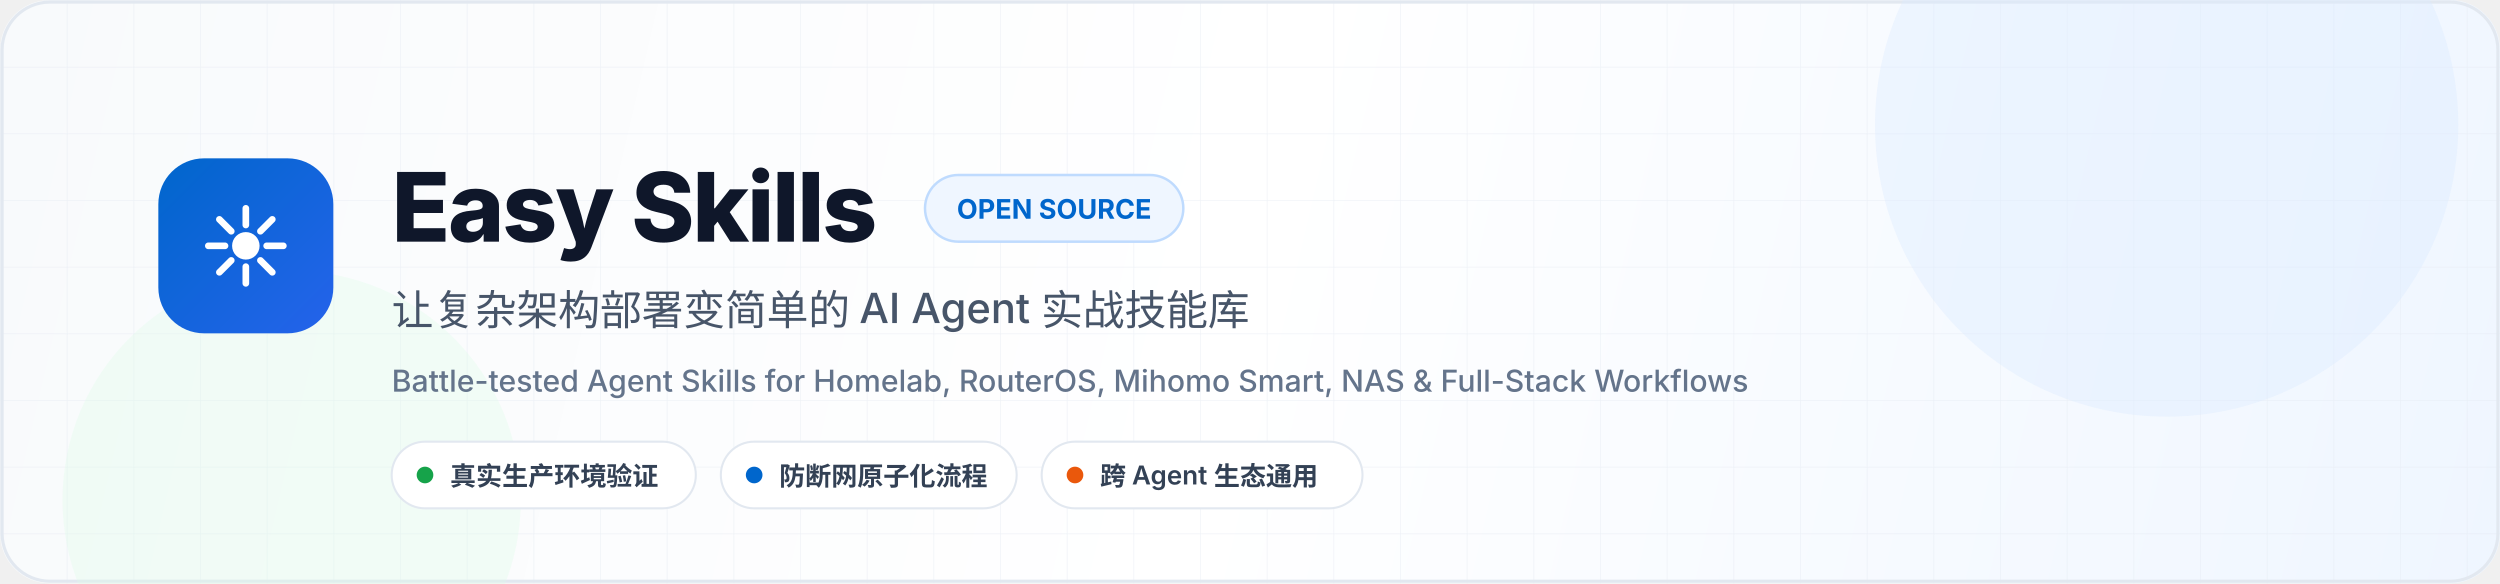
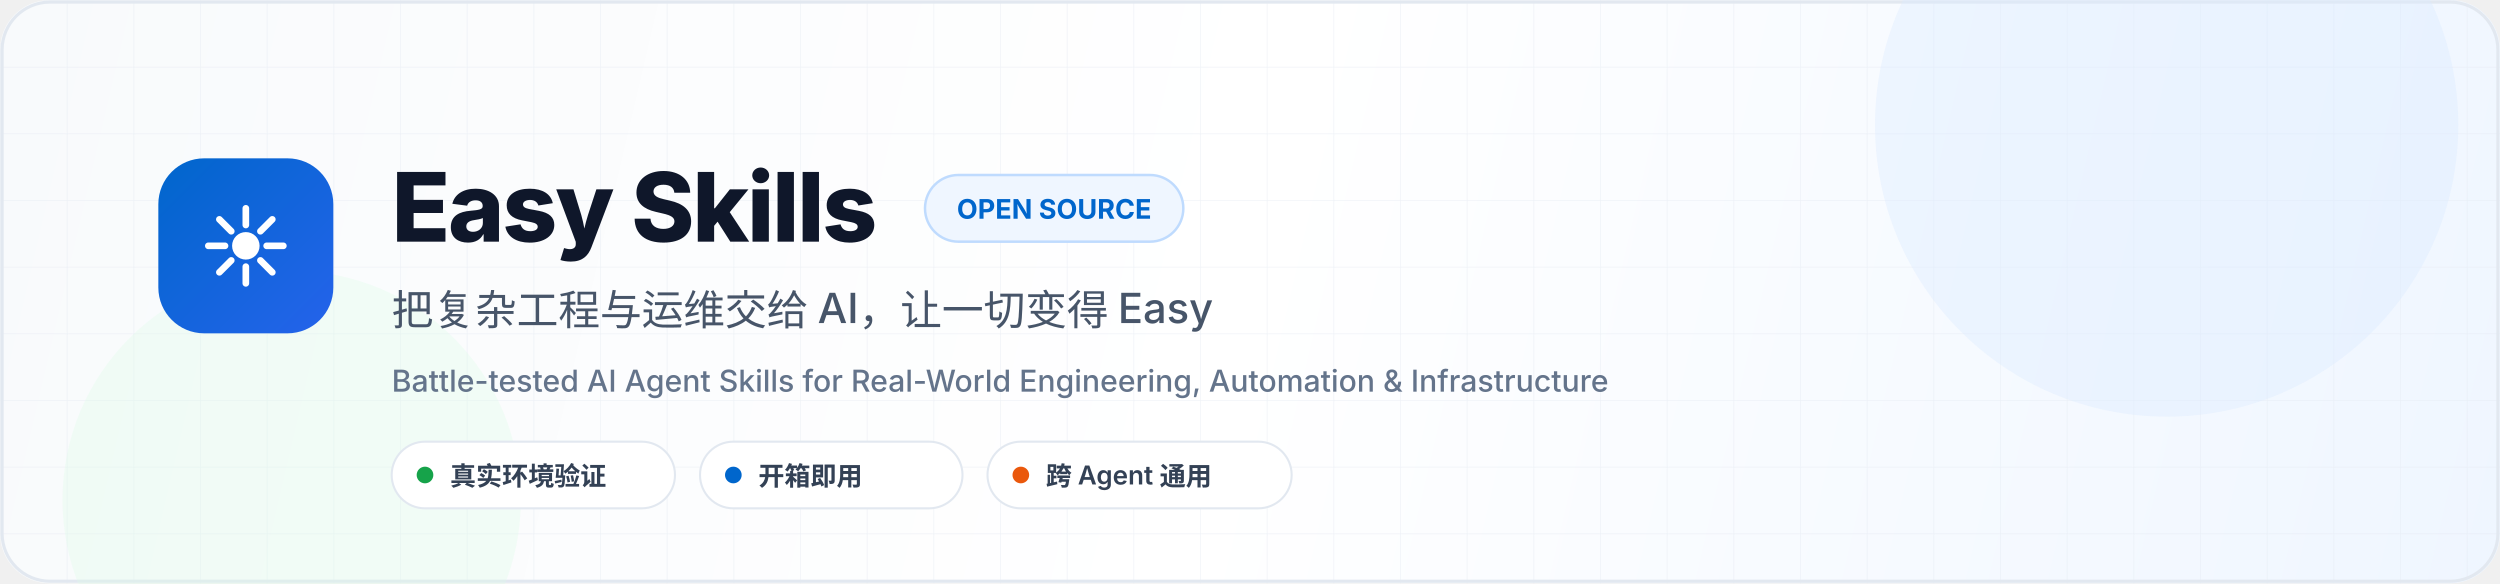
<svg xmlns="http://www.w3.org/2000/svg" width="1200" height="280" viewBox="0 0 1200 280" fill="none">
  <defs>
    <linearGradient id="bgGrad" x1="0" y1="0" x2="1200" y2="280" gradientUnits="userSpaceOnUse">
      <stop offset="0%" stop-color="#F8FAFC" />
      <stop offset="50%" stop-color="#FFFFFF" />
      <stop offset="100%" stop-color="#EFF6FF" />
    </linearGradient>
    <linearGradient id="accentGrad" x1="0" y1="0" x2="1" y2="1">
      <stop offset="0%" stop-color="#0066CC" />
      <stop offset="100%" stop-color="#2563EB" />
    </linearGradient>
    <pattern id="grid" width="32" height="32" patternUnits="userSpaceOnUse">
      <path d="M 32 0 L 0 0 0 32" fill="none" stroke="#E2E8F0" stroke-width="0.6" opacity="0.55" />
    </pattern>
  </defs>
  <rect width="1200" height="280" rx="24" fill="url(#bgGrad)" />
  <rect width="1200" height="280" rx="24" fill="url(#grid)" />
  <rect x="1" y="1" width="1198" height="278" rx="23" stroke="#E2E8F0" stroke-width="1.5" />
  <circle cx="1040" cy="60" r="140" fill="#DBEAFE" opacity="0.38" />
  <circle cx="140" cy="240" r="110" fill="#DCFCE7" opacity="0.32" />
  <rect x="76" y="76" width="84" height="84" rx="22" fill="url(#accentGrad)" />
  <g stroke="#FFFFFF" stroke-width="3.2" stroke-linecap="round" stroke-linejoin="round" transform="translate(96,96)">
    <path d="M22 4v8" />
    <path d="M22 32v8" />
    <path d="M4 22h8" />
    <path d="M32 22h8" />
    <path d="M9.3 9.3l5.7 5.7" />
    <path d="M29 29l5.7 5.7" />
    <path d="M9.3 34.7l5.7-5.7" />
    <path d="M29 15l5.7-5.7" />
    <circle cx="22" cy="22" r="5" fill="#FFFFFF" />
  </g>
  <text x="188" y="116" font-family="-apple-system, BlinkMacSystemFont, 'SF Pro Display', 'PingFang SC', 'Helvetica Neue', sans-serif" font-size="46" font-weight="800" fill="#0F172A" letter-spacing="-1">Easy Skills</text>
  <rect x="444" y="84" width="124" height="32" rx="16" fill="#EFF6FF" stroke="#BFDBFE" stroke-width="1.2" />
  <text x="506" y="105" text-anchor="middle" font-family="-apple-system, BlinkMacSystemFont, 'SF Pro Text', sans-serif" font-size="13" font-weight="700" fill="#0066CC">OPEN SOURCE</text>
-   <text x="188" y="156" font-family="-apple-system, BlinkMacSystemFont, 'SF Pro Text', 'PingFang SC', sans-serif" font-size="20" font-weight="500" fill="#475569">让复杂架构部署变简单的 AI Agent 实战技能库</text>
-   <text x="188" y="188" font-family="-apple-system, BlinkMacSystemFont, 'SF Pro Text', sans-serif" font-size="14.5" font-weight="500" fill="#64748B">Battle-tested Agent Skills for Homelab, RouterOS, Mihomo Smart, NAS &amp; Full-Stack Workflows</text>
+   <text x="188" y="156" font-family="-apple-system, BlinkMacSystemFont, 'SF Pro Text', 'PingFang SC', sans-serif" font-size="20" font-weight="500" fill="#475569">把复杂工程与运维交给 AI，让一切变得 Easy</text>
+   <text x="188" y="188" font-family="-apple-system, BlinkMacSystemFont, 'SF Pro Text', sans-serif" font-size="14.5" font-weight="500" fill="#64748B">Battle-tested AI Agent Skills for Real-World Engineering, Automation &amp; Infrastructure</text>
  <g transform="translate(188, 212)">
-     <rect x="0" y="0" width="146" height="32" rx="16" fill="#FFFFFF" stroke="#E2E8F0" />
+     <rect x="0" y="0" width="136" height="32" rx="16" fill="#FFFFFF" stroke="#E2E8F0" />
    <circle cx="16" cy="16" r="4" fill="#16A34A" />
-     <text x="28" y="21" font-family="-apple-system, 'PingFang SC', sans-serif" font-size="12.5" font-weight="600" fill="#334155">真实生产环境验证</text>
-     <rect x="158" y="0" width="142" height="32" rx="16" fill="#FFFFFF" stroke="#E2E8F0" />
-     <circle cx="174" cy="16" r="4" fill="#0066CC" />
-     <text x="186" y="21" font-family="-apple-system, 'PingFang SC', sans-serif" font-size="12.5" font-weight="600" fill="#334155">防断网原子化流程</text>
-     <rect x="312" y="0" width="154" height="32" rx="16" fill="#FFFFFF" stroke="#E2E8F0" />
-     <circle cx="328" cy="16" r="4" fill="#EA580C" />
-     <text x="340" y="21" font-family="-apple-system, 'PingFang SC', sans-serif" font-size="12.5" font-weight="600" fill="#334155">跨 Agent 生态通用</text>
+     <text x="28" y="21" font-family="-apple-system, 'PingFang SC', sans-serif" font-size="12.5" font-weight="600" fill="#334155">真实环境验证</text>
+     <rect x="148" y="0" width="126" height="32" rx="16" fill="#FFFFFF" stroke="#E2E8F0" />
+     <circle cx="164" cy="16" r="4" fill="#0066CC" />
+     <text x="176" y="21" font-family="-apple-system, 'PingFang SC', sans-serif" font-size="12.5" font-weight="600" fill="#334155">开箱即用</text>
+     <rect x="286" y="0" width="146" height="32" rx="16" fill="#FFFFFF" stroke="#E2E8F0" />
+     <circle cx="302" cy="16" r="4" fill="#EA580C" />
+     <text x="314" y="21" font-family="-apple-system, 'PingFang SC', sans-serif" font-size="12.5" font-weight="600" fill="#334155">跨 Agent 通用</text>
  </g>
</svg>
